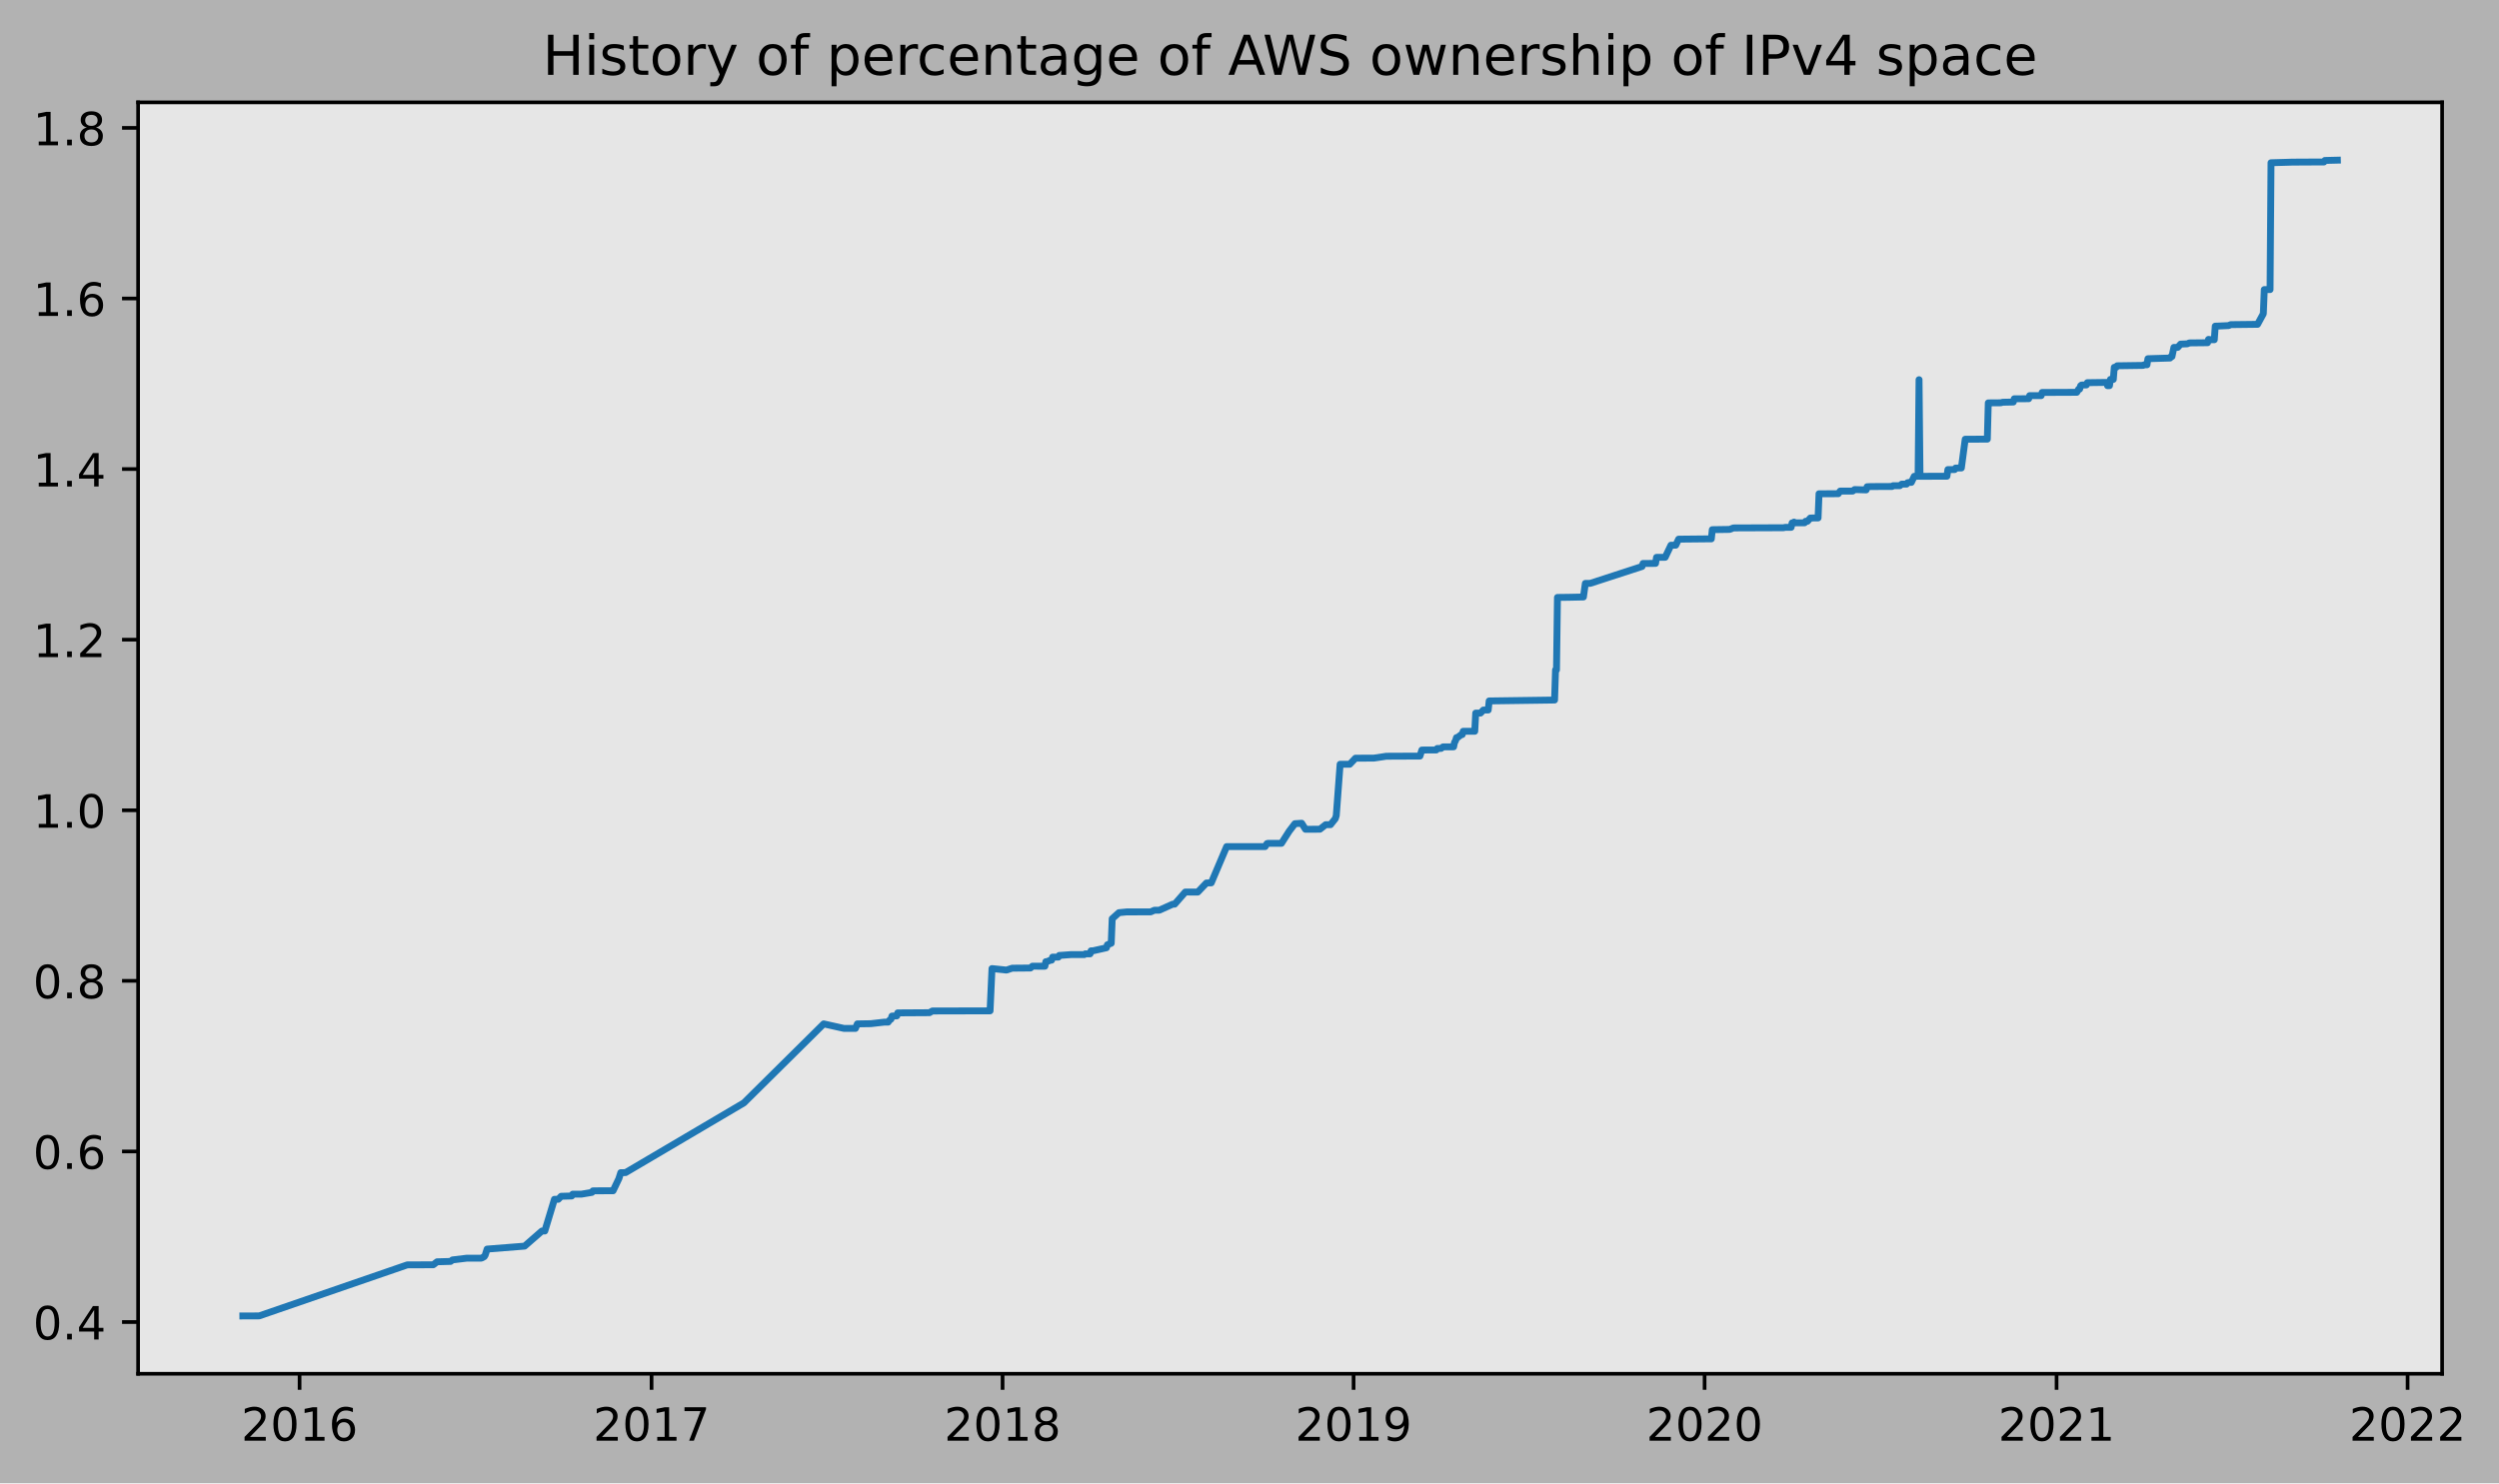
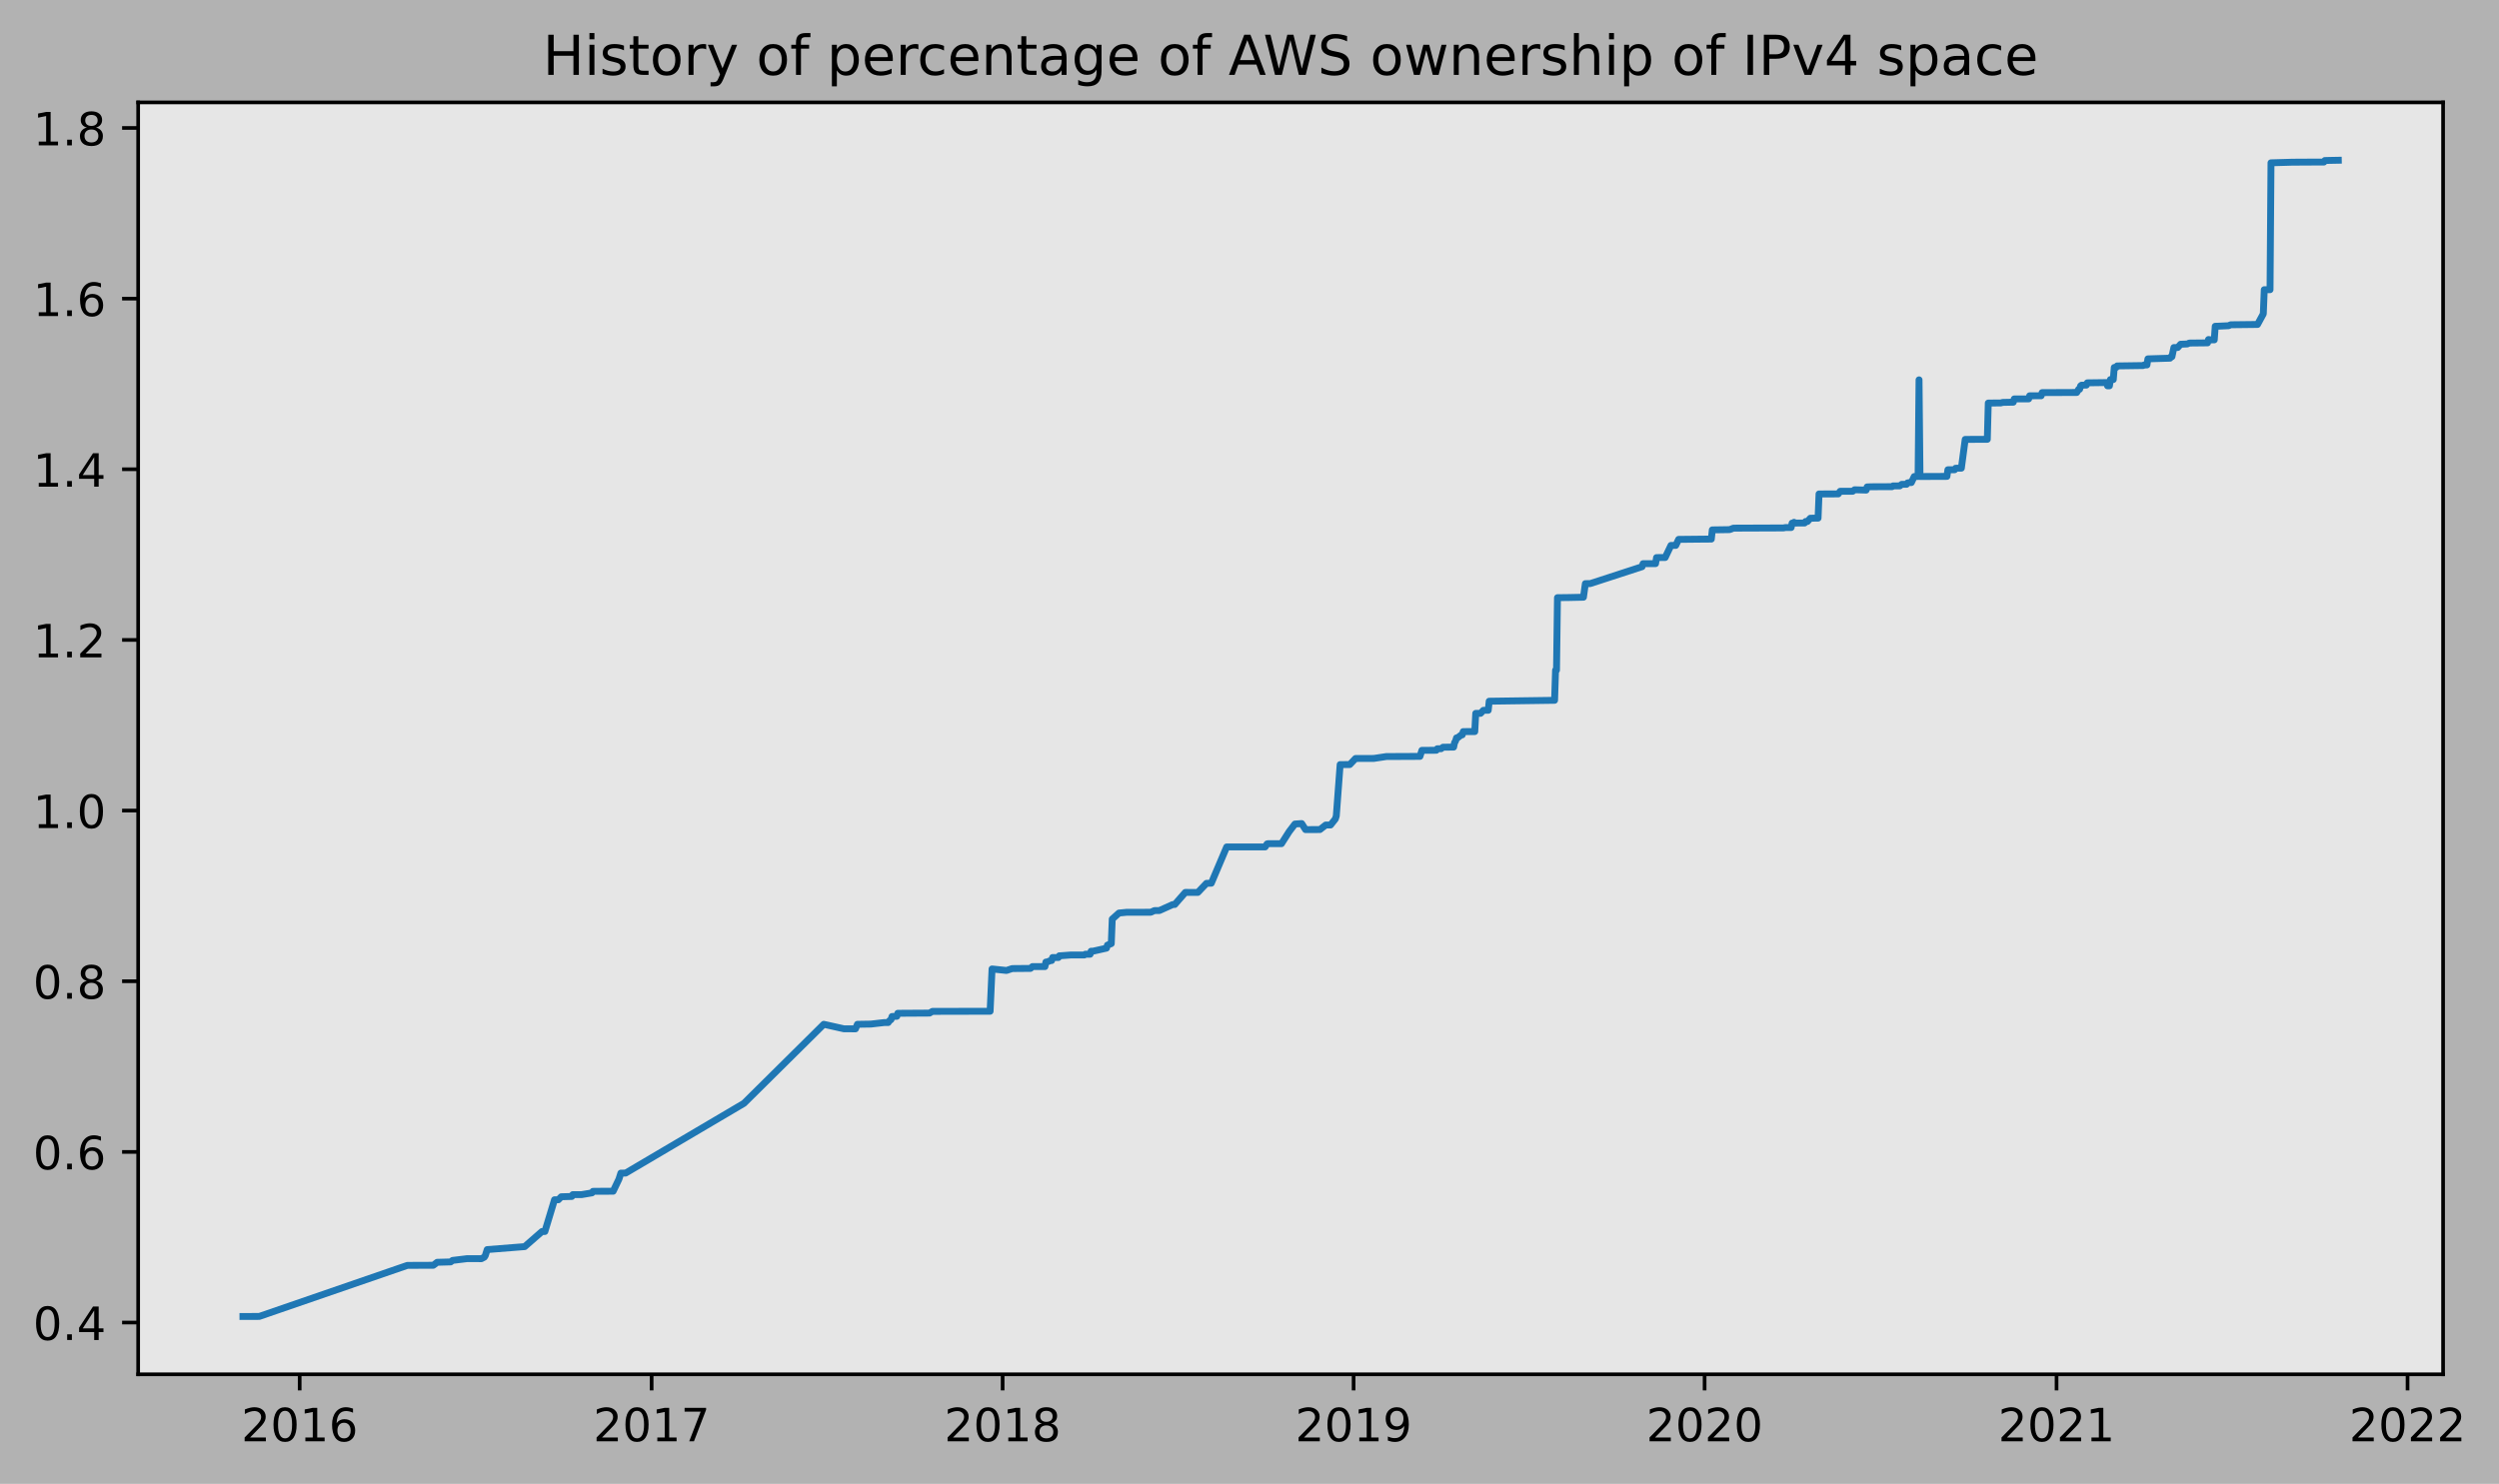
- <svg xmlns="http://www.w3.org/2000/svg" xmlns:xlink="http://www.w3.org/1999/xlink" height="323.396pt" version="1.1" viewBox="0 0 544.703 323.396" width="544.703pt">
+ <svg xmlns="http://www.w3.org/2000/svg" xmlns:xlink="http://www.w3.org/1999/xlink" height="323.396pt" version="1.1" viewBox="0 0 544.486 323.396" width="544.486pt">
  <defs>
    <style type="text/css">
*{stroke-linecap:butt;stroke-linejoin:round;}
  </style>
  </defs>
  <g id="figure_1">
    <g id="patch_1">
-       <path d="M 0 323.396  L 544.703 323.396  L 544.703 0  L 0 0  z " style="fill:#b2b2b2;" />
+       <path d="M 0 323.396  L 544.486 323.396  L 544.486 0  L 0 0  z " style="fill:#b2b2b2;" />
    </g>
    <g id="axes_1">
      <g id="patch_2">
        <path d="M 30.103 299.518  L 532.303 299.518  L 532.303 22.318  L 30.103 22.318  z " style="fill:#e6e6e6;" />
      </g>
      <g id="matplotlib.axis_1">
        <g id="xtick_1">
          <g id="line2d_1">
            <defs>
-               <path d="M 0 0  L 0 3.5  " id="m5ceead7d58" style="stroke:#000000;stroke-width:0.8;" />
-             </defs>
-             <g>
-               <use style="stroke:#000000;stroke-width:0.8;" x="65.298" xlink:href="#m5ceead7d58" y="299.518" />
+               <path d="M 0 0  L 0 3.5  " id="m92f7fe9c17" style="stroke:#000000;stroke-width:0.8;" />
+             </defs>
+             <g>
+               <use style="stroke:#000000;stroke-width:0.8;" x="65.292" xlink:href="#m92f7fe9c17" y="299.518" />
            </g>
          </g>
          <g id="text_1">
            <defs>
              <path d="M 19.188 8.297  L 53.609 8.297  L 53.609 0  L 7.328 0  L 7.328 8.297  Q 12.938 14.109 22.625 23.891  Q 32.328 33.688 34.812 36.531  Q 39.547 41.844 41.422 45.531  Q 43.312 49.219 43.312 52.781  Q 43.312 58.594 39.234 62.25  Q 35.156 65.922 28.609 65.922  Q 23.969 65.922 18.812 64.312  Q 13.672 62.703 7.812 59.422  L 7.812 69.391  Q 13.766 71.781 18.938 73  Q 24.125 74.219 28.422 74.219  Q 39.75 74.219 46.484 68.547  Q 53.219 62.891 53.219 53.422  Q 53.219 48.922 51.531 44.891  Q 49.859 40.875 45.406 35.406  Q 44.188 33.984 37.641 27.219  Q 31.109 20.453 19.188 8.297  z " id="DejaVuSans-50" />
              <path d="M 31.781 66.406  Q 24.172 66.406 20.328 58.906  Q 16.5 51.422 16.5 36.375  Q 16.5 21.391 20.328 13.891  Q 24.172 6.391 31.781 6.391  Q 39.453 6.391 43.281 13.891  Q 47.125 21.391 47.125 36.375  Q 47.125 51.422 43.281 58.906  Q 39.453 66.406 31.781 66.406  z M 31.781 74.219  Q 44.047 74.219 50.516 64.516  Q 56.984 54.828 56.984 36.375  Q 56.984 17.969 50.516 8.266  Q 44.047 -1.422 31.781 -1.422  Q 19.531 -1.422 13.062 8.266  Q 6.594 17.969 6.594 36.375  Q 6.594 54.828 13.062 64.516  Q 19.531 74.219 31.781 74.219  z " id="DejaVuSans-48" />
              <path d="M 12.406 8.297  L 28.516 8.297  L 28.516 63.922  L 10.984 60.406  L 10.984 69.391  L 28.422 72.906  L 38.281 72.906  L 38.281 8.297  L 54.391 8.297  L 54.391 0  L 12.406 0  z " id="DejaVuSans-49" />
              <path d="M 33.016 40.375  Q 26.375 40.375 22.484 35.828  Q 18.609 31.297 18.609 23.391  Q 18.609 15.531 22.484 10.953  Q 26.375 6.391 33.016 6.391  Q 39.656 6.391 43.531 10.953  Q 47.406 15.531 47.406 23.391  Q 47.406 31.297 43.531 35.828  Q 39.656 40.375 33.016 40.375  z M 52.594 71.297  L 52.594 62.312  Q 48.875 64.062 45.094 64.984  Q 41.312 65.922 37.594 65.922  Q 27.828 65.922 22.672 59.328  Q 17.531 52.734 16.797 39.406  Q 19.672 43.656 24.016 45.922  Q 28.375 48.188 33.594 48.188  Q 44.578 48.188 50.953 41.516  Q 57.328 34.859 57.328 23.391  Q 57.328 12.156 50.688 5.359  Q 44.047 -1.422 33.016 -1.422  Q 20.359 -1.422 13.672 8.266  Q 6.984 17.969 6.984 36.375  Q 6.984 53.656 15.188 63.938  Q 23.391 74.219 37.203 74.219  Q 40.922 74.219 44.703 73.484  Q 48.484 72.75 52.594 71.297  z " id="DejaVuSans-54" />
            </defs>
-             <g transform="translate(52.57279 314.1166)scale(0.1 -0.1)">
+             <g transform="translate(52.56712 314.1166)scale(0.1 -0.1)">
              <use xlink:href="#DejaVuSans-50" />
              <use x="63.623" xlink:href="#DejaVuSans-48" />
              <use x="127.246" xlink:href="#DejaVuSans-49" />
              <use x="190.869" xlink:href="#DejaVuSans-54" />
            </g>
          </g>
        </g>
        <g id="xtick_2">
          <g id="line2d_2">
            <g>
-               <use style="stroke:#000000;stroke-width:0.8;" x="142.018" xlink:href="#m5ceead7d58" y="299.518" />
+               <use style="stroke:#000000;stroke-width:0.8;" x="141.977" xlink:href="#m92f7fe9c17" y="299.518" />
            </g>
          </g>
          <g id="text_2">
            <defs>
              <path d="M 8.203 72.906  L 55.078 72.906  L 55.078 68.703  L 28.609 0  L 18.312 0  L 43.219 64.594  L 8.203 64.594  z " id="DejaVuSans-55" />
            </defs>
-             <g transform="translate(129.2926 314.1166)scale(0.1 -0.1)">
+             <g transform="translate(129.2517 314.1166)scale(0.1 -0.1)">
              <use xlink:href="#DejaVuSans-50" />
              <use x="63.623" xlink:href="#DejaVuSans-48" />
              <use x="127.246" xlink:href="#DejaVuSans-49" />
              <use x="190.869" xlink:href="#DejaVuSans-55" />
            </g>
          </g>
        </g>
        <g id="xtick_3">
          <g id="line2d_3">
            <g>
-               <use style="stroke:#000000;stroke-width:0.8;" x="218.528" xlink:href="#m5ceead7d58" y="299.518" />
+               <use style="stroke:#000000;stroke-width:0.8;" x="218.452" xlink:href="#m92f7fe9c17" y="299.518" />
            </g>
          </g>
          <g id="text_3">
            <defs>
              <path d="M 31.781 34.625  Q 24.75 34.625 20.719 30.859  Q 16.703 27.094 16.703 20.516  Q 16.703 13.922 20.719 10.156  Q 24.75 6.391 31.781 6.391  Q 38.812 6.391 42.859 10.172  Q 46.922 13.969 46.922 20.516  Q 46.922 27.094 42.891 30.859  Q 38.875 34.625 31.781 34.625  z M 21.922 38.812  Q 15.578 40.375 12.031 44.719  Q 8.5 49.078 8.5 55.328  Q 8.5 64.062 14.719 69.141  Q 20.953 74.219 31.781 74.219  Q 42.672 74.219 48.875 69.141  Q 55.078 64.062 55.078 55.328  Q 55.078 49.078 51.531 44.719  Q 48 40.375 41.703 38.812  Q 48.828 37.156 52.797 32.312  Q 56.781 27.484 56.781 20.516  Q 56.781 9.906 50.312 4.234  Q 43.844 -1.422 31.781 -1.422  Q 19.734 -1.422 13.25 4.234  Q 6.781 9.906 6.781 20.516  Q 6.781 27.484 10.781 32.312  Q 14.797 37.156 21.922 38.812  z M 18.312 54.391  Q 18.312 48.734 21.844 45.562  Q 25.391 42.391 31.781 42.391  Q 38.141 42.391 41.719 45.562  Q 45.312 48.734 45.312 54.391  Q 45.312 60.062 41.719 63.234  Q 38.141 66.406 31.781 66.406  Q 25.391 66.406 21.844 63.234  Q 18.312 60.062 18.312 54.391  z " id="DejaVuSans-56" />
            </defs>
-             <g transform="translate(205.8027 314.1166)scale(0.1 -0.1)">
+             <g transform="translate(205.7267 314.1166)scale(0.1 -0.1)">
              <use xlink:href="#DejaVuSans-50" />
              <use x="63.623" xlink:href="#DejaVuSans-48" />
              <use x="127.246" xlink:href="#DejaVuSans-49" />
              <use x="190.869" xlink:href="#DejaVuSans-56" />
            </g>
          </g>
        </g>
        <g id="xtick_4">
          <g id="line2d_4">
            <g>
-               <use style="stroke:#000000;stroke-width:0.8;" x="295.038" xlink:href="#m5ceead7d58" y="299.518" />
+               <use style="stroke:#000000;stroke-width:0.8;" x="294.927" xlink:href="#m92f7fe9c17" y="299.518" />
            </g>
          </g>
          <g id="text_4">
            <defs>
              <path d="M 10.984 1.516  L 10.984 10.5  Q 14.703 8.734 18.5 7.812  Q 22.312 6.891 25.984 6.891  Q 35.75 6.891 40.891 13.453  Q 46.047 20.016 46.781 33.406  Q 43.953 29.203 39.594 26.953  Q 35.25 24.703 29.984 24.703  Q 19.047 24.703 12.672 31.312  Q 6.297 37.938 6.297 49.422  Q 6.297 60.641 12.938 67.422  Q 19.578 74.219 30.609 74.219  Q 43.266 74.219 49.922 64.516  Q 56.594 54.828 56.594 36.375  Q 56.594 19.141 48.406 8.859  Q 40.234 -1.422 26.422 -1.422  Q 22.703 -1.422 18.891 -0.688  Q 15.094 0.047 10.984 1.516  z M 30.609 32.422  Q 37.25 32.422 41.125 36.953  Q 45.016 41.5 45.016 49.422  Q 45.016 57.281 41.125 61.844  Q 37.25 66.406 30.609 66.406  Q 23.969 66.406 20.094 61.844  Q 16.219 57.281 16.219 49.422  Q 16.219 41.5 20.094 36.953  Q 23.969 32.422 30.609 32.422  z " id="DejaVuSans-57" />
            </defs>
-             <g transform="translate(282.3128 314.1166)scale(0.1 -0.1)">
+             <g transform="translate(282.2017 314.1166)scale(0.1 -0.1)">
              <use xlink:href="#DejaVuSans-50" />
              <use x="63.623" xlink:href="#DejaVuSans-48" />
              <use x="127.246" xlink:href="#DejaVuSans-49" />
              <use x="190.869" xlink:href="#DejaVuSans-57" />
            </g>
          </g>
        </g>
        <g id="xtick_5">
          <g id="line2d_5">
            <g>
-               <use style="stroke:#000000;stroke-width:0.8;" x="371.548" xlink:href="#m5ceead7d58" y="299.518" />
+               <use style="stroke:#000000;stroke-width:0.8;" x="371.402" xlink:href="#m92f7fe9c17" y="299.518" />
            </g>
          </g>
          <g id="text_5">
-             <g transform="translate(358.823 314.1166)scale(0.1 -0.1)">
+             <g transform="translate(358.6768 314.1166)scale(0.1 -0.1)">
              <use xlink:href="#DejaVuSans-50" />
              <use x="63.623" xlink:href="#DejaVuSans-48" />
              <use x="127.246" xlink:href="#DejaVuSans-50" />
              <use x="190.869" xlink:href="#DejaVuSans-48" />
            </g>
          </g>
        </g>
        <g id="xtick_6">
          <g id="line2d_6">
            <g>
-               <use style="stroke:#000000;stroke-width:0.8;" x="448.268" xlink:href="#m5ceead7d58" y="299.518" />
+               <use style="stroke:#000000;stroke-width:0.8;" x="448.086" xlink:href="#m92f7fe9c17" y="299.518" />
            </g>
          </g>
          <g id="text_6">
-             <g transform="translate(435.5427 314.1166)scale(0.1 -0.1)">
+             <g transform="translate(435.3613 314.1166)scale(0.1 -0.1)">
              <use xlink:href="#DejaVuSans-50" />
              <use x="63.623" xlink:href="#DejaVuSans-48" />
              <use x="127.246" xlink:href="#DejaVuSans-50" />
              <use x="190.869" xlink:href="#DejaVuSans-49" />
            </g>
          </g>
        </g>
        <g id="xtick_7">
          <g id="line2d_7">
            <g>
-               <use style="stroke:#000000;stroke-width:0.8;" x="524.778" xlink:href="#m5ceead7d58" y="299.518" />
+               <use style="stroke:#000000;stroke-width:0.8;" x="524.561" xlink:href="#m92f7fe9c17" y="299.518" />
            </g>
          </g>
          <g id="text_7">
-             <g transform="translate(512.0529 314.1166)scale(0.1 -0.1)">
+             <g transform="translate(511.8363 314.1166)scale(0.1 -0.1)">
              <use xlink:href="#DejaVuSans-50" />
              <use x="63.623" xlink:href="#DejaVuSans-48" />
              <use x="127.246" xlink:href="#DejaVuSans-50" />
              <use x="190.869" xlink:href="#DejaVuSans-50" />
            </g>
          </g>
        </g>
      </g>
      <g id="matplotlib.axis_2">
        <g id="ytick_1">
          <g id="line2d_8">
            <defs>
-               <path d="M 0 0  L -3.5 0  " id="mcbd423420a" style="stroke:#000000;stroke-width:0.8;" />
-             </defs>
-             <g>
-               <use style="stroke:#000000;stroke-width:0.8;" x="30.103" xlink:href="#mcbd423420a" y="288.242" />
+               <path d="M 0 0  L -3.5 0  " id="m8a672d6f0c" style="stroke:#000000;stroke-width:0.8;" />
+             </defs>
+             <g>
+               <use style="stroke:#000000;stroke-width:0.8;" x="30.103" xlink:href="#m8a672d6f0c" y="288.242" />
            </g>
          </g>
          <g id="text_8">
            <defs>
              <path d="M 10.688 12.406  L 21 12.406  L 21 0  L 10.688 0  z " id="DejaVuSans-46" />
              <path d="M 37.797 64.312  L 12.891 25.391  L 37.797 25.391  z M 35.203 72.906  L 47.609 72.906  L 47.609 25.391  L 58.016 25.391  L 58.016 17.188  L 47.609 17.188  L 47.609 0  L 37.797 0  L 37.797 17.188  L 4.891 17.188  L 4.891 26.703  z " id="DejaVuSans-52" />
            </defs>
            <g transform="translate(7.2 292.041)scale(0.1 -0.1)">
              <use xlink:href="#DejaVuSans-48" />
              <use x="63.623" xlink:href="#DejaVuSans-46" />
              <use x="95.41" xlink:href="#DejaVuSans-52" />
            </g>
          </g>
        </g>
        <g id="ytick_2">
          <g id="line2d_9">
            <g>
-               <use style="stroke:#000000;stroke-width:0.8;" x="30.103" xlink:href="#mcbd423420a" y="251.048" />
+               <use style="stroke:#000000;stroke-width:0.8;" x="30.103" xlink:href="#m8a672d6f0c" y="251.048" />
            </g>
          </g>
          <g id="text_9">
            <g transform="translate(7.2 254.8471)scale(0.1 -0.1)">
              <use xlink:href="#DejaVuSans-48" />
              <use x="63.623" xlink:href="#DejaVuSans-46" />
              <use x="95.41" xlink:href="#DejaVuSans-54" />
            </g>
          </g>
        </g>
        <g id="ytick_3">
          <g id="line2d_10">
            <g>
-               <use style="stroke:#000000;stroke-width:0.8;" x="30.103" xlink:href="#mcbd423420a" y="213.854" />
+               <use style="stroke:#000000;stroke-width:0.8;" x="30.103" xlink:href="#m8a672d6f0c" y="213.854" />
            </g>
          </g>
          <g id="text_10">
            <g transform="translate(7.2 217.6532)scale(0.1 -0.1)">
              <use xlink:href="#DejaVuSans-48" />
              <use x="63.623" xlink:href="#DejaVuSans-46" />
              <use x="95.41" xlink:href="#DejaVuSans-56" />
            </g>
          </g>
        </g>
        <g id="ytick_4">
          <g id="line2d_11">
            <g>
-               <use style="stroke:#000000;stroke-width:0.8;" x="30.103" xlink:href="#mcbd423420a" y="176.66" />
+               <use style="stroke:#000000;stroke-width:0.8;" x="30.103" xlink:href="#m8a672d6f0c" y="176.66" />
            </g>
          </g>
          <g id="text_11">
            <g transform="translate(7.2 180.4593)scale(0.1 -0.1)">
              <use xlink:href="#DejaVuSans-49" />
              <use x="63.623" xlink:href="#DejaVuSans-46" />
              <use x="95.41" xlink:href="#DejaVuSans-48" />
            </g>
          </g>
        </g>
        <g id="ytick_5">
          <g id="line2d_12">
            <g>
-               <use style="stroke:#000000;stroke-width:0.8;" x="30.103" xlink:href="#mcbd423420a" y="139.466" />
+               <use style="stroke:#000000;stroke-width:0.8;" x="30.103" xlink:href="#m8a672d6f0c" y="139.466" />
            </g>
          </g>
          <g id="text_12">
            <g transform="translate(7.2 143.2654)scale(0.1 -0.1)">
              <use xlink:href="#DejaVuSans-49" />
              <use x="63.623" xlink:href="#DejaVuSans-46" />
              <use x="95.41" xlink:href="#DejaVuSans-50" />
            </g>
          </g>
        </g>
        <g id="ytick_6">
          <g id="line2d_13">
            <g>
-               <use style="stroke:#000000;stroke-width:0.8;" x="30.103" xlink:href="#mcbd423420a" y="102.272" />
+               <use style="stroke:#000000;stroke-width:0.8;" x="30.103" xlink:href="#m8a672d6f0c" y="102.272" />
            </g>
          </g>
          <g id="text_13">
            <g transform="translate(7.2 106.0714)scale(0.1 -0.1)">
              <use xlink:href="#DejaVuSans-49" />
              <use x="63.623" xlink:href="#DejaVuSans-46" />
              <use x="95.41" xlink:href="#DejaVuSans-52" />
            </g>
          </g>
        </g>
        <g id="ytick_7">
          <g id="line2d_14">
            <g>
-               <use style="stroke:#000000;stroke-width:0.8;" x="30.103" xlink:href="#mcbd423420a" y="65.078" />
+               <use style="stroke:#000000;stroke-width:0.8;" x="30.103" xlink:href="#m8a672d6f0c" y="65.078" />
            </g>
          </g>
          <g id="text_14">
            <g transform="translate(7.2 68.87753)scale(0.1 -0.1)">
              <use xlink:href="#DejaVuSans-49" />
              <use x="63.623" xlink:href="#DejaVuSans-46" />
              <use x="95.41" xlink:href="#DejaVuSans-54" />
            </g>
          </g>
        </g>
        <g id="ytick_8">
          <g id="line2d_15">
            <g>
-               <use style="stroke:#000000;stroke-width:0.8;" x="30.103" xlink:href="#mcbd423420a" y="27.884" />
+               <use style="stroke:#000000;stroke-width:0.8;" x="30.103" xlink:href="#m8a672d6f0c" y="27.884" />
            </g>
          </g>
          <g id="text_15">
            <g transform="translate(7.2 31.68362)scale(0.1 -0.1)">
              <use xlink:href="#DejaVuSans-49" />
              <use x="63.623" xlink:href="#DejaVuSans-46" />
              <use x="95.41" xlink:href="#DejaVuSans-56" />
            </g>
          </g>
        </g>
      </g>
      <g id="line2d_16">
-         <path clip-path="url(#pa0847abed7)" d="M 52.93 286.918  L 56.494 286.904  L 88.775 275.779  L 94.435 275.755  L 95.273 275.107  L 98.208 275.025  L 98.627 274.697  L 101.771 274.315  L 104.915 274.317  L 105.544 273.988  L 105.754 273.659  L 106.173 272.337  L 114.348 271.69  L 118.121 268.396  L 118.75 268.394  L 120.846 261.481  L 121.685 261.481  L 122.314 260.822  L 124.619 260.757  L 124.829 260.363  L 126.716 260.363  L 129.021 259.976  L 129.231 259.647  L 129.65 259.631  L 133.633 259.62  L 134.891 256.986  L 135.31 255.669  L 136.358 255.659  L 162.141 240.463  L 179.539 223.235  L 183.941 224.219  L 186.456 224.226  L 186.876 223.238  L 189.81 223.19  L 192.745 222.853  L 193.583 222.853  L 193.793 222.524  L 194.212 222.195  L 194.422 221.537  L 195.47 221.495  L 195.679 220.837  L 202.597 220.795  L 203.226 220.424  L 215.803 220.394  L 216.222 211.176  L 219.366 211.505  L 220.624 211.092  L 224.607 211.056  L 225.026 210.66  L 227.751 210.661  L 227.96 209.674  L 228.17 209.671  L 229.009 209.34  L 229.218 209.339  L 229.428 208.681  L 230.685 208.68  L 230.895 208.303  L 231.105 208.301  L 233.41 208.132  L 236.345 208.131  L 236.555 207.967  L 237.603 207.965  L 237.812 207.307  L 238.232 207.302  L 241.166 206.643  L 241.376 205.985  L 242.214 205.656  L 242.424 200.306  L 243.891 198.989  L 245.568 198.825  L 250.809 198.818  L 251.647 198.448  L 252.695 198.448  L 255.63 197.131  L 256.049 197.127  L 258.355 194.492  L 261.08 194.496  L 262.966 192.516  L 264.015 192.489  L 267.368 184.585  L 275.753 184.581  L 276.172 183.922  L 276.382 183.871  L 279.317 183.867  L 280.994 181.234  L 282.251 179.588  L 283.719 179.489  L 284.557 180.805  L 287.701 180.794  L 288.959 179.806  L 290.007 179.805  L 291.055 178.488  L 291.265 177.824  L 292.103 166.632  L 294.199 166.627  L 295.457 165.305  L 299.44 165.293  L 302.165 164.882  L 309.501 164.848  L 309.921 163.53  L 313.065 163.516  L 313.274 163.186  L 314.113 163.175  L 314.532 162.846  L 316.838 162.828  L 317.048 161.84  L 317.257 161.511  L 317.467 160.816  L 317.676 160.815  L 318.515 160.157  L 318.725 160.157  L 318.934 159.443  L 321.45 159.44  L 321.659 155.474  L 322.707 155.467  L 323.336 154.807  L 324.384 154.802  L 324.594 152.824  L 338.848 152.626  L 339.057 146.057  L 339.267 146.057  L 339.477 130.256  L 341.992 130.226  L 345.136 130.159  L 345.555 127.196  L 346.604 127.19  L 357.923 123.507  L 358.133 122.848  L 360.858 122.838  L 361.067 121.521  L 362.954 121.503  L 364.211 118.87  L 365.259 118.869  L 365.888 117.552  L 371.758 117.493  L 373.015 117.488  L 373.225 115.483  L 376.998 115.426  L 377.836 115.102  L 388.737 115.059  L 389.156 114.976  L 390.413 114.971  L 390.623 114.004  L 390.833 114.004  L 391.042 113.832  L 391.252 113.994  L 393.348 113.981  L 393.558 113.653  L 393.977 113.651  L 394.606 112.94  L 396.283 112.923  L 396.492 107.653  L 400.685 107.644  L 401.104 107.068  L 403.829 107.066  L 404.248 106.736  L 406.764 106.814  L 406.973 106.12  L 407.812 106.085  L 412.423 106.063  L 412.633 105.898  L 414.1 105.892  L 414.519 105.554  L 415.568 105.55  L 415.777 105.252  L 416.196 105.17  L 416.616 105.17  L 417.244 103.853  L 418.083 103.853  L 418.293 82.783  L 418.502 103.851  L 424.371 103.827  L 424.581 102.379  L 426.048 102.378  L 426.258 102.048  L 427.516 102.03  L 428.354 95.765  L 433.175 95.741  L 433.385 87.84  L 436.11 87.818  L 436.529 87.701  L 438.835 87.653  L 439.045 86.943  L 442.189 86.93  L 442.398 86.26  L 444.914 86.256  L 445.123 85.565  L 452.67 85.534  L 453.089 84.83  L 453.299 84.83  L 453.508 84.113  L 453.718 83.946  L 454.766 83.927  L 454.975 83.433  L 459.168 83.378  L 459.377 84.087  L 459.797 84.085  L 460.006 82.719  L 460.635 82.719  L 460.845 80.085  L 461.264 80.083  L 461.474 79.749  L 467.133 79.668  L 467.343 79.537  L 467.972 79.536  L 468.181 78.208  L 473.003 78.062  L 473.212 77.732  L 473.422 77.731  L 473.841 75.745  L 474.679 75.735  L 475.308 75.025  L 476.776 74.962  L 477.195 74.766  L 481.178 74.723  L 481.387 73.997  L 482.016 74.078  L 482.645 74.072  L 482.855 71.108  L 483.483 71.09  L 485.789 70.985  L 486.208 70.779  L 492.078 70.713  L 493.335 68.404  L 493.545 63.136  L 494.803 63.135  L 495.012 35.482  L 498.785 35.375  L 499.624 35.347  L 505.074 35.317  L 506.541 35.315  L 506.751 34.985  L 507.799 34.958  L 509.476 34.918  L 509.476 34.918  " style="fill:none;stroke:#1f77b4;stroke-linecap:square;stroke-width:1.5;" />
+         <path clip-path="url(#p2c6b90428d)" d="M 52.93 286.918  L 56.492 286.904  L 88.758 275.779  L 94.415 275.755  L 95.254 275.107  L 98.187 275.025  L 98.606 274.697  L 101.749 274.315  L 104.892 274.317  L 105.52 273.988  L 105.73 273.659  L 106.149 272.337  L 114.32 271.69  L 118.091 268.396  L 118.72 268.394  L 120.815 261.481  L 121.653 261.481  L 122.282 260.822  L 124.586 260.757  L 124.796 260.363  L 126.682 260.363  L 128.986 259.976  L 129.196 259.647  L 129.615 259.631  L 133.596 259.62  L 134.853 256.986  L 135.272 255.669  L 136.32 255.659  L 162.091 240.463  L 179.481 223.235  L 183.881 224.219  L 186.395 224.226  L 186.814 223.238  L 189.747 223.19  L 192.681 222.853  L 193.519 222.853  L 193.728 222.524  L 194.147 222.195  L 194.357 221.537  L 195.404 221.495  L 195.614 220.837  L 202.528 220.795  L 203.157 220.424  L 215.728 220.394  L 216.147 211.176  L 219.29 211.505  L 220.547 211.092  L 224.528 211.056  L 224.947 210.66  L 227.671 210.661  L 227.88 209.674  L 228.09 209.671  L 228.928 209.34  L 229.137 209.339  L 229.347 208.681  L 230.604 208.68  L 230.813 208.303  L 231.023 208.301  L 233.328 208.132  L 236.261 208.131  L 236.47 207.967  L 237.518 207.965  L 237.728 207.307  L 238.147 207.302  L 241.08 206.643  L 241.289 205.985  L 242.128 205.656  L 242.337 200.306  L 243.804 198.989  L 245.48 198.825  L 250.718 198.818  L 251.556 198.448  L 252.604 198.448  L 255.537 197.131  L 255.956 197.127  L 258.261 194.492  L 260.984 194.496  L 262.87 192.516  L 263.918 192.489  L 267.27 184.585  L 275.651 184.581  L 276.07 183.922  L 276.279 183.871  L 279.213 183.867  L 280.889 181.234  L 282.146 179.588  L 283.613 179.489  L 284.451 180.805  L 287.594 180.794  L 288.851 179.806  L 289.898 179.805  L 290.946 178.488  L 291.155 177.824  L 291.993 166.632  L 294.089 166.627  L 295.346 165.305  L 299.327 165.293  L 302.05 164.882  L 309.384 164.848  L 309.803 163.53  L 312.946 163.516  L 313.155 163.186  L 313.993 163.175  L 314.412 162.846  L 316.717 162.828  L 316.926 161.84  L 317.136 161.511  L 317.345 160.816  L 317.555 160.815  L 318.393 160.157  L 318.603 160.157  L 318.812 159.443  L 321.326 159.44  L 321.536 155.474  L 322.583 155.467  L 323.212 154.807  L 324.26 154.802  L 324.469 152.824  L 338.717 152.626  L 338.926 146.057  L 339.136 146.057  L 339.345 130.256  L 341.859 130.226  L 345.002 130.159  L 345.421 127.196  L 346.469 127.19  L 357.783 123.507  L 357.992 122.848  L 360.716 122.838  L 360.926 121.521  L 362.811 121.503  L 364.069 118.87  L 365.116 118.869  L 365.745 117.552  L 371.611 117.493  L 372.868 117.488  L 373.078 115.483  L 376.849 115.426  L 377.687 115.102  L 388.582 115.059  L 389.001 114.976  L 390.259 114.971  L 390.468 114.004  L 390.678 114.004  L 390.887 113.832  L 391.097 113.994  L 393.192 113.981  L 393.401 113.653  L 393.82 113.651  L 394.449 112.94  L 396.125 112.923  L 396.335 107.653  L 400.525 107.644  L 400.944 107.068  L 403.668 107.066  L 404.087 106.736  L 406.601 106.814  L 406.811 106.12  L 407.649 106.085  L 412.258 106.063  L 412.468 105.898  L 413.934 105.892  L 414.353 105.554  L 415.401 105.55  L 415.611 105.252  L 416.03 105.17  L 416.449 105.17  L 417.077 103.853  L 417.915 103.853  L 418.125 82.783  L 418.334 103.851  L 424.201 103.827  L 424.41 102.379  L 425.877 102.378  L 426.087 102.048  L 427.344 102.03  L 428.182 95.765  L 433.001 95.741  L 433.21 87.84  L 435.934 87.818  L 436.353 87.701  L 438.658 87.653  L 438.867 86.943  L 442.01 86.93  L 442.22 86.26  L 444.734 86.256  L 444.943 85.565  L 452.486 85.534  L 452.905 84.83  L 453.115 84.83  L 453.324 84.113  L 453.534 83.946  L 454.581 83.927  L 454.791 83.433  L 458.981 83.378  L 459.191 84.087  L 459.61 84.085  L 459.819 82.719  L 460.448 82.719  L 460.658 80.085  L 461.077 80.083  L 461.286 79.749  L 466.943 79.668  L 467.153 79.537  L 467.781 79.536  L 467.991 78.208  L 472.81 78.062  L 473.019 77.732  L 473.229 77.731  L 473.648 75.745  L 474.486 75.735  L 475.114 75.025  L 476.581 74.962  L 477 74.766  L 480.981 74.723  L 481.191 73.997  L 481.819 74.078  L 482.448 74.072  L 482.657 71.108  L 483.286 71.09  L 485.591 70.985  L 486.01 70.779  L 491.876 70.713  L 493.133 68.404  L 493.343 63.136  L 494.6 63.135  L 494.809 35.482  L 498.581 35.375  L 499.419 35.347  L 504.866 35.317  L 506.333 35.315  L 506.543 34.985  L 507.59 34.958  L 509.476 34.923  L 509.476 34.923  " style="fill:none;stroke:#1f77b4;stroke-linecap:square;stroke-width:1.5;" />
      </g>
      <g id="patch_3">
        <path d="M 30.103 299.518  L 30.103 22.318  " style="fill:none;stroke:#000000;stroke-linecap:square;stroke-linejoin:miter;stroke-width:0.8;" />
      </g>
      <g id="patch_4">
        <path d="M 532.303 299.518  L 532.303 22.318  " style="fill:none;stroke:#000000;stroke-linecap:square;stroke-linejoin:miter;stroke-width:0.8;" />
      </g>
      <g id="patch_5">
        <path d="M 30.103 299.518  L 532.303 299.518  " style="fill:none;stroke:#000000;stroke-linecap:square;stroke-linejoin:miter;stroke-width:0.8;" />
      </g>
      <g id="patch_6">
        <path d="M 30.103 22.318  L 532.303 22.318  " style="fill:none;stroke:#000000;stroke-linecap:square;stroke-linejoin:miter;stroke-width:0.8;" />
      </g>
      <g id="text_16">
        <defs>
          <path d="M 9.812 72.906  L 19.672 72.906  L 19.672 43.016  L 55.516 43.016  L 55.516 72.906  L 65.375 72.906  L 65.375 0  L 55.516 0  L 55.516 34.719  L 19.672 34.719  L 19.672 0  L 9.812 0  z " id="DejaVuSans-72" />
          <path d="M 9.422 54.688  L 18.406 54.688  L 18.406 0  L 9.422 0  z M 9.422 75.984  L 18.406 75.984  L 18.406 64.594  L 9.422 64.594  z " id="DejaVuSans-105" />
          <path d="M 44.281 53.078  L 44.281 44.578  Q 40.484 46.531 36.375 47.5  Q 32.281 48.484 27.875 48.484  Q 21.188 48.484 17.844 46.438  Q 14.5 44.391 14.5 40.281  Q 14.5 37.156 16.891 35.375  Q 19.281 33.594 26.516 31.984  L 29.594 31.297  Q 39.156 29.25 43.188 25.516  Q 47.219 21.781 47.219 15.094  Q 47.219 7.469 41.188 3.016  Q 35.156 -1.422 24.609 -1.422  Q 20.219 -1.422 15.453 -0.562  Q 10.688 0.297 5.422 2  L 5.422 11.281  Q 10.406 8.688 15.234 7.391  Q 20.062 6.109 24.812 6.109  Q 31.156 6.109 34.562 8.281  Q 37.984 10.453 37.984 14.406  Q 37.984 18.062 35.516 20.016  Q 33.062 21.969 24.703 23.781  L 21.578 24.516  Q 13.234 26.266 9.516 29.906  Q 5.812 33.547 5.812 39.891  Q 5.812 47.609 11.281 51.797  Q 16.75 56 26.812 56  Q 31.781 56 36.172 55.266  Q 40.578 54.547 44.281 53.078  z " id="DejaVuSans-115" />
          <path d="M 18.312 70.219  L 18.312 54.688  L 36.812 54.688  L 36.812 47.703  L 18.312 47.703  L 18.312 18.016  Q 18.312 11.328 20.141 9.422  Q 21.969 7.516 27.594 7.516  L 36.812 7.516  L 36.812 0  L 27.594 0  Q 17.188 0 13.234 3.875  Q 9.281 7.766 9.281 18.016  L 9.281 47.703  L 2.688 47.703  L 2.688 54.688  L 9.281 54.688  L 9.281 70.219  z " id="DejaVuSans-116" />
          <path d="M 30.609 48.391  Q 23.391 48.391 19.188 42.75  Q 14.984 37.109 14.984 27.297  Q 14.984 17.484 19.156 11.844  Q 23.344 6.203 30.609 6.203  Q 37.797 6.203 41.984 11.859  Q 46.188 17.531 46.188 27.297  Q 46.188 37.016 41.984 42.703  Q 37.797 48.391 30.609 48.391  z M 30.609 56  Q 42.328 56 49.016 48.375  Q 55.719 40.766 55.719 27.297  Q 55.719 13.875 49.016 6.219  Q 42.328 -1.422 30.609 -1.422  Q 18.844 -1.422 12.172 6.219  Q 5.516 13.875 5.516 27.297  Q 5.516 40.766 12.172 48.375  Q 18.844 56 30.609 56  z " id="DejaVuSans-111" />
          <path d="M 41.109 46.297  Q 39.594 47.172 37.812 47.578  Q 36.031 48 33.891 48  Q 26.266 48 22.188 43.047  Q 18.109 38.094 18.109 28.812  L 18.109 0  L 9.078 0  L 9.078 54.688  L 18.109 54.688  L 18.109 46.188  Q 20.953 51.172 25.484 53.578  Q 30.031 56 36.531 56  Q 37.453 56 38.578 55.875  Q 39.703 55.766 41.062 55.516  z " id="DejaVuSans-114" />
          <path d="M 32.172 -5.078  Q 28.375 -14.844 24.75 -17.812  Q 21.141 -20.797 15.094 -20.797  L 7.906 -20.797  L 7.906 -13.281  L 13.188 -13.281  Q 16.891 -13.281 18.938 -11.516  Q 21 -9.766 23.484 -3.219  L 25.094 0.875  L 2.984 54.688  L 12.5 54.688  L 29.594 11.922  L 46.688 54.688  L 56.203 54.688  z " id="DejaVuSans-121" />
          <path id="DejaVuSans-32" />
          <path d="M 37.109 75.984  L 37.109 68.5  L 28.516 68.5  Q 23.688 68.5 21.797 66.547  Q 19.922 64.594 19.922 59.516  L 19.922 54.688  L 34.719 54.688  L 34.719 47.703  L 19.922 47.703  L 19.922 0  L 10.891 0  L 10.891 47.703  L 2.297 47.703  L 2.297 54.688  L 10.891 54.688  L 10.891 58.5  Q 10.891 67.625 15.141 71.797  Q 19.391 75.984 28.609 75.984  z " id="DejaVuSans-102" />
          <path d="M 18.109 8.203  L 18.109 -20.797  L 9.078 -20.797  L 9.078 54.688  L 18.109 54.688  L 18.109 46.391  Q 20.953 51.266 25.266 53.625  Q 29.594 56 35.594 56  Q 45.562 56 51.781 48.094  Q 58.016 40.188 58.016 27.297  Q 58.016 14.406 51.781 6.484  Q 45.562 -1.422 35.594 -1.422  Q 29.594 -1.422 25.266 0.953  Q 20.953 3.328 18.109 8.203  z M 48.688 27.297  Q 48.688 37.203 44.609 42.844  Q 40.531 48.484 33.406 48.484  Q 26.266 48.484 22.188 42.844  Q 18.109 37.203 18.109 27.297  Q 18.109 17.391 22.188 11.75  Q 26.266 6.109 33.406 6.109  Q 40.531 6.109 44.609 11.75  Q 48.688 17.391 48.688 27.297  z " id="DejaVuSans-112" />
          <path d="M 56.203 29.594  L 56.203 25.203  L 14.891 25.203  Q 15.484 15.922 20.484 11.062  Q 25.484 6.203 34.422 6.203  Q 39.594 6.203 44.453 7.469  Q 49.312 8.734 54.109 11.281  L 54.109 2.781  Q 49.266 0.734 44.188 -0.344  Q 39.109 -1.422 33.891 -1.422  Q 20.797 -1.422 13.156 6.188  Q 5.516 13.812 5.516 26.812  Q 5.516 40.234 12.766 48.109  Q 20.016 56 32.328 56  Q 43.359 56 49.781 48.891  Q 56.203 41.797 56.203 29.594  z M 47.219 32.234  Q 47.125 39.594 43.094 43.984  Q 39.062 48.391 32.422 48.391  Q 24.906 48.391 20.391 44.141  Q 15.875 39.891 15.188 32.172  z " id="DejaVuSans-101" />
          <path d="M 48.781 52.594  L 48.781 44.188  Q 44.969 46.297 41.141 47.344  Q 37.312 48.391 33.406 48.391  Q 24.656 48.391 19.812 42.844  Q 14.984 37.312 14.984 27.297  Q 14.984 17.281 19.812 11.734  Q 24.656 6.203 33.406 6.203  Q 37.312 6.203 41.141 7.25  Q 44.969 8.297 48.781 10.406  L 48.781 2.094  Q 45.016 0.344 40.984 -0.531  Q 36.969 -1.422 32.422 -1.422  Q 20.062 -1.422 12.781 6.344  Q 5.516 14.109 5.516 27.297  Q 5.516 40.672 12.859 48.328  Q 20.219 56 33.016 56  Q 37.156 56 41.109 55.141  Q 45.062 54.297 48.781 52.594  z " id="DejaVuSans-99" />
          <path d="M 54.891 33.016  L 54.891 0  L 45.906 0  L 45.906 32.719  Q 45.906 40.484 42.875 44.328  Q 39.844 48.188 33.797 48.188  Q 26.516 48.188 22.312 43.547  Q 18.109 38.922 18.109 30.906  L 18.109 0  L 9.078 0  L 9.078 54.688  L 18.109 54.688  L 18.109 46.188  Q 21.344 51.125 25.703 53.562  Q 30.078 56 35.797 56  Q 45.219 56 50.047 50.172  Q 54.891 44.344 54.891 33.016  z " id="DejaVuSans-110" />
          <path d="M 34.281 27.484  Q 23.391 27.484 19.188 25  Q 14.984 22.516 14.984 16.5  Q 14.984 11.719 18.141 8.906  Q 21.297 6.109 26.703 6.109  Q 34.188 6.109 38.703 11.406  Q 43.219 16.703 43.219 25.484  L 43.219 27.484  z M 52.203 31.203  L 52.203 0  L 43.219 0  L 43.219 8.297  Q 40.141 3.328 35.547 0.953  Q 30.953 -1.422 24.312 -1.422  Q 15.922 -1.422 10.953 3.297  Q 6 8.016 6 15.922  Q 6 25.141 12.172 29.828  Q 18.359 34.516 30.609 34.516  L 43.219 34.516  L 43.219 35.406  Q 43.219 41.609 39.141 45  Q 35.062 48.391 27.688 48.391  Q 23 48.391 18.547 47.266  Q 14.109 46.141 10.016 43.891  L 10.016 52.203  Q 14.938 54.109 19.578 55.047  Q 24.219 56 28.609 56  Q 40.484 56 46.344 49.844  Q 52.203 43.703 52.203 31.203  z " id="DejaVuSans-97" />
          <path d="M 45.406 27.984  Q 45.406 37.75 41.375 43.109  Q 37.359 48.484 30.078 48.484  Q 22.859 48.484 18.828 43.109  Q 14.797 37.75 14.797 27.984  Q 14.797 18.266 18.828 12.891  Q 22.859 7.516 30.078 7.516  Q 37.359 7.516 41.375 12.891  Q 45.406 18.266 45.406 27.984  z M 54.391 6.781  Q 54.391 -7.172 48.188 -13.984  Q 42 -20.797 29.203 -20.797  Q 24.469 -20.797 20.266 -20.094  Q 16.062 -19.391 12.109 -17.922  L 12.109 -9.188  Q 16.062 -11.328 19.922 -12.344  Q 23.781 -13.375 27.781 -13.375  Q 36.625 -13.375 41.016 -8.766  Q 45.406 -4.156 45.406 5.172  L 45.406 9.625  Q 42.625 4.781 38.281 2.391  Q 33.938 0 27.875 0  Q 17.828 0 11.672 7.656  Q 5.516 15.328 5.516 27.984  Q 5.516 40.672 11.672 48.328  Q 17.828 56 27.875 56  Q 33.938 56 38.281 53.609  Q 42.625 51.219 45.406 46.391  L 45.406 54.688  L 54.391 54.688  z " id="DejaVuSans-103" />
          <path d="M 34.188 63.188  L 20.797 26.906  L 47.609 26.906  z M 28.609 72.906  L 39.797 72.906  L 67.578 0  L 57.328 0  L 50.688 18.703  L 17.828 18.703  L 11.188 0  L 0.781 0  z " id="DejaVuSans-65" />
          <path d="M 3.328 72.906  L 13.281 72.906  L 28.609 11.281  L 43.891 72.906  L 54.984 72.906  L 70.312 11.281  L 85.594 72.906  L 95.609 72.906  L 77.297 0  L 64.891 0  L 49.516 63.281  L 33.984 0  L 21.578 0  z " id="DejaVuSans-87" />
          <path d="M 53.516 70.516  L 53.516 60.891  Q 47.906 63.578 42.922 64.891  Q 37.938 66.219 33.297 66.219  Q 25.25 66.219 20.875 63.094  Q 16.5 59.969 16.5 54.203  Q 16.5 49.359 19.406 46.891  Q 22.312 44.438 30.422 42.922  L 36.375 41.703  Q 47.406 39.594 52.656 34.297  Q 57.906 29 57.906 20.125  Q 57.906 9.516 50.797 4.047  Q 43.703 -1.422 29.984 -1.422  Q 24.812 -1.422 18.969 -0.25  Q 13.141 0.922 6.891 3.219  L 6.891 13.375  Q 12.891 10.016 18.656 8.297  Q 24.422 6.594 29.984 6.594  Q 38.422 6.594 43.016 9.906  Q 47.609 13.234 47.609 19.391  Q 47.609 24.75 44.312 27.781  Q 41.016 30.812 33.5 32.328  L 27.484 33.5  Q 16.453 35.688 11.516 40.375  Q 6.594 45.062 6.594 53.422  Q 6.594 63.094 13.406 68.656  Q 20.219 74.219 32.172 74.219  Q 37.312 74.219 42.625 73.281  Q 47.953 72.359 53.516 70.516  z " id="DejaVuSans-83" />
          <path d="M 4.203 54.688  L 13.188 54.688  L 24.422 12.016  L 35.594 54.688  L 46.188 54.688  L 57.422 12.016  L 68.609 54.688  L 77.594 54.688  L 63.281 0  L 52.688 0  L 40.922 44.828  L 29.109 0  L 18.5 0  z " id="DejaVuSans-119" />
          <path d="M 54.891 33.016  L 54.891 0  L 45.906 0  L 45.906 32.719  Q 45.906 40.484 42.875 44.328  Q 39.844 48.188 33.797 48.188  Q 26.516 48.188 22.312 43.547  Q 18.109 38.922 18.109 30.906  L 18.109 0  L 9.078 0  L 9.078 75.984  L 18.109 75.984  L 18.109 46.188  Q 21.344 51.125 25.703 53.562  Q 30.078 56 35.797 56  Q 45.219 56 50.047 50.172  Q 54.891 44.344 54.891 33.016  z " id="DejaVuSans-104" />
          <path d="M 9.812 72.906  L 19.672 72.906  L 19.672 0  L 9.812 0  z " id="DejaVuSans-73" />
          <path d="M 19.672 64.797  L 19.672 37.406  L 32.078 37.406  Q 38.969 37.406 42.719 40.969  Q 46.484 44.531 46.484 51.125  Q 46.484 57.672 42.719 61.234  Q 38.969 64.797 32.078 64.797  z M 9.812 72.906  L 32.078 72.906  Q 44.344 72.906 50.609 67.359  Q 56.891 61.812 56.891 51.125  Q 56.891 40.328 50.609 34.812  Q 44.344 29.297 32.078 29.297  L 19.672 29.297  L 19.672 0  L 9.812 0  z " id="DejaVuSans-80" />
          <path d="M 2.984 54.688  L 12.5 54.688  L 29.594 8.797  L 46.688 54.688  L 56.203 54.688  L 35.688 0  L 23.484 0  z " id="DejaVuSans-118" />
        </defs>
        <g transform="translate(118.2778 16.31812)scale(0.12 -0.12)">
          <use xlink:href="#DejaVuSans-72" />
          <use x="75.195" xlink:href="#DejaVuSans-105" />
          <use x="102.979" xlink:href="#DejaVuSans-115" />
          <use x="155.078" xlink:href="#DejaVuSans-116" />
          <use x="194.287" xlink:href="#DejaVuSans-111" />
          <use x="255.469" xlink:href="#DejaVuSans-114" />
          <use x="296.582" xlink:href="#DejaVuSans-121" />
          <use x="355.762" xlink:href="#DejaVuSans-32" />
          <use x="387.549" xlink:href="#DejaVuSans-111" />
          <use x="448.73" xlink:href="#DejaVuSans-102" />
          <use x="483.936" xlink:href="#DejaVuSans-32" />
          <use x="515.723" xlink:href="#DejaVuSans-112" />
          <use x="579.199" xlink:href="#DejaVuSans-101" />
          <use x="640.723" xlink:href="#DejaVuSans-114" />
          <use x="679.586" xlink:href="#DejaVuSans-99" />
          <use x="734.566" xlink:href="#DejaVuSans-101" />
          <use x="796.09" xlink:href="#DejaVuSans-110" />
          <use x="859.469" xlink:href="#DejaVuSans-116" />
          <use x="898.678" xlink:href="#DejaVuSans-97" />
          <use x="959.957" xlink:href="#DejaVuSans-103" />
          <use x="1023.434" xlink:href="#DejaVuSans-101" />
          <use x="1084.957" xlink:href="#DejaVuSans-32" />
          <use x="1116.744" xlink:href="#DejaVuSans-111" />
          <use x="1177.926" xlink:href="#DejaVuSans-102" />
          <use x="1213.131" xlink:href="#DejaVuSans-32" />
          <use x="1244.918" xlink:href="#DejaVuSans-65" />
          <use x="1307.826" xlink:href="#DejaVuSans-87" />
          <use x="1406.703" xlink:href="#DejaVuSans-83" />
          <use x="1470.18" xlink:href="#DejaVuSans-32" />
          <use x="1501.967" xlink:href="#DejaVuSans-111" />
          <use x="1563.148" xlink:href="#DejaVuSans-119" />
          <use x="1644.936" xlink:href="#DejaVuSans-110" />
          <use x="1708.314" xlink:href="#DejaVuSans-101" />
          <use x="1769.838" xlink:href="#DejaVuSans-114" />
          <use x="1810.951" xlink:href="#DejaVuSans-115" />
          <use x="1863.051" xlink:href="#DejaVuSans-104" />
          <use x="1926.43" xlink:href="#DejaVuSans-105" />
          <use x="1954.213" xlink:href="#DejaVuSans-112" />
          <use x="2017.689" xlink:href="#DejaVuSans-32" />
          <use x="2049.477" xlink:href="#DejaVuSans-111" />
          <use x="2110.658" xlink:href="#DejaVuSans-102" />
          <use x="2145.863" xlink:href="#DejaVuSans-32" />
          <use x="2177.65" xlink:href="#DejaVuSans-73" />
          <use x="2207.143" xlink:href="#DejaVuSans-80" />
          <use x="2267.445" xlink:href="#DejaVuSans-118" />
          <use x="2326.625" xlink:href="#DejaVuSans-52" />
          <use x="2390.248" xlink:href="#DejaVuSans-32" />
          <use x="2422.035" xlink:href="#DejaVuSans-115" />
          <use x="2474.135" xlink:href="#DejaVuSans-112" />
          <use x="2537.611" xlink:href="#DejaVuSans-97" />
          <use x="2598.891" xlink:href="#DejaVuSans-99" />
          <use x="2653.871" xlink:href="#DejaVuSans-101" />
        </g>
      </g>
    </g>
  </g>
  <defs>
-     <clipPath id="pa0847abed7">
+     <clipPath id="p2c6b90428d">
      <rect height="277.2" width="502.2" x="30.103" y="22.318" />
    </clipPath>
  </defs>
</svg>
